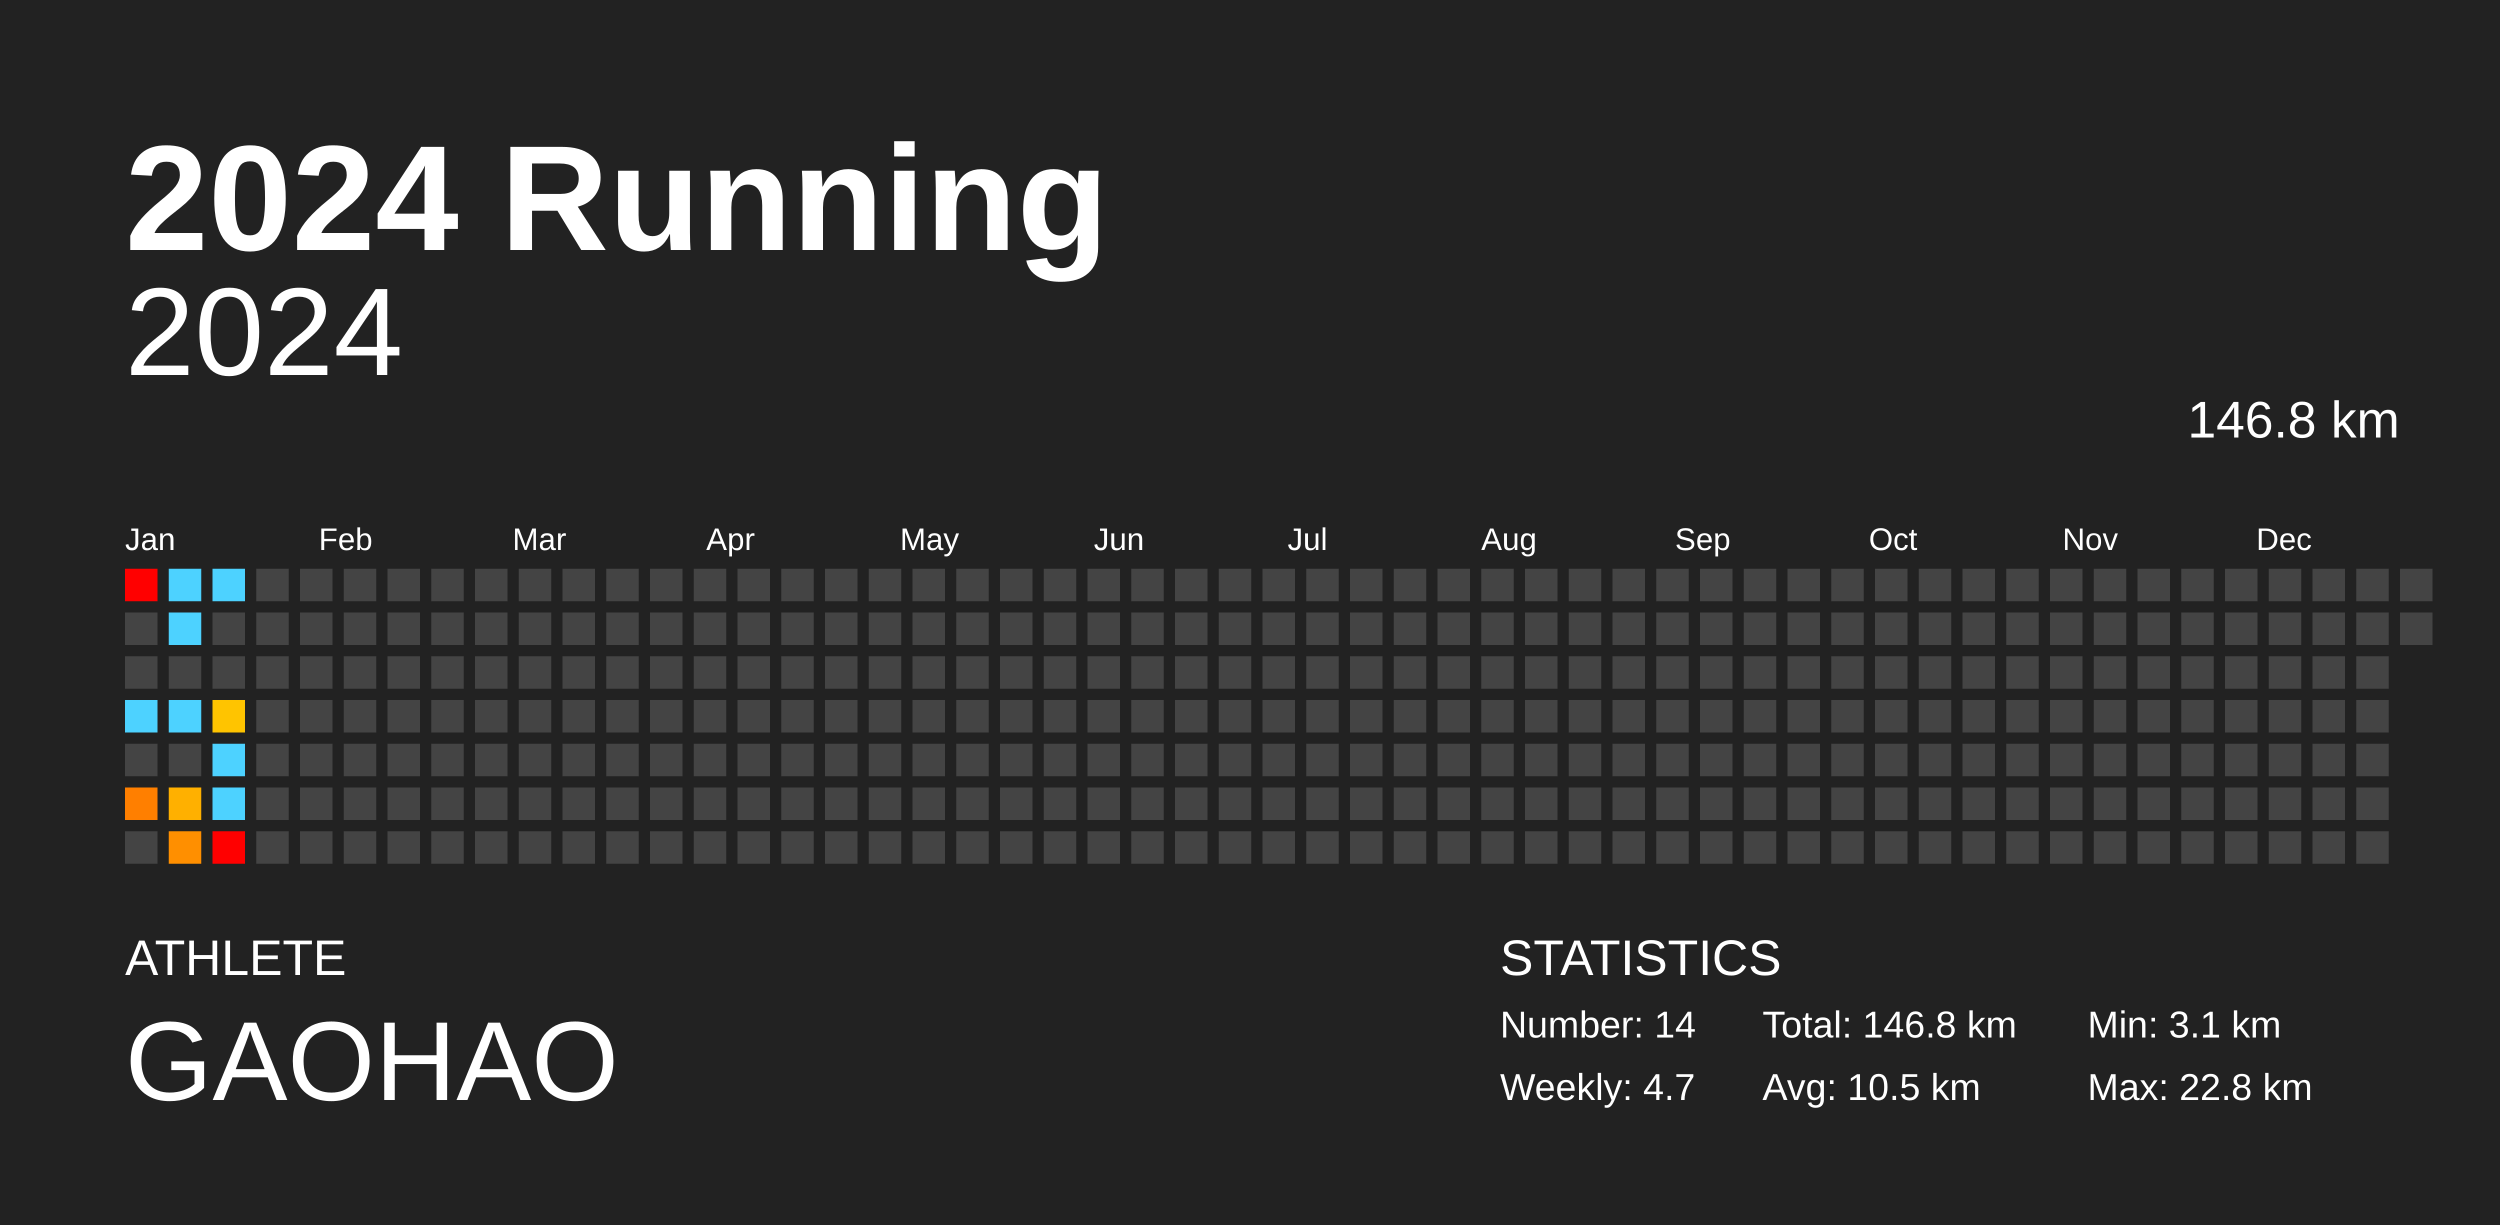
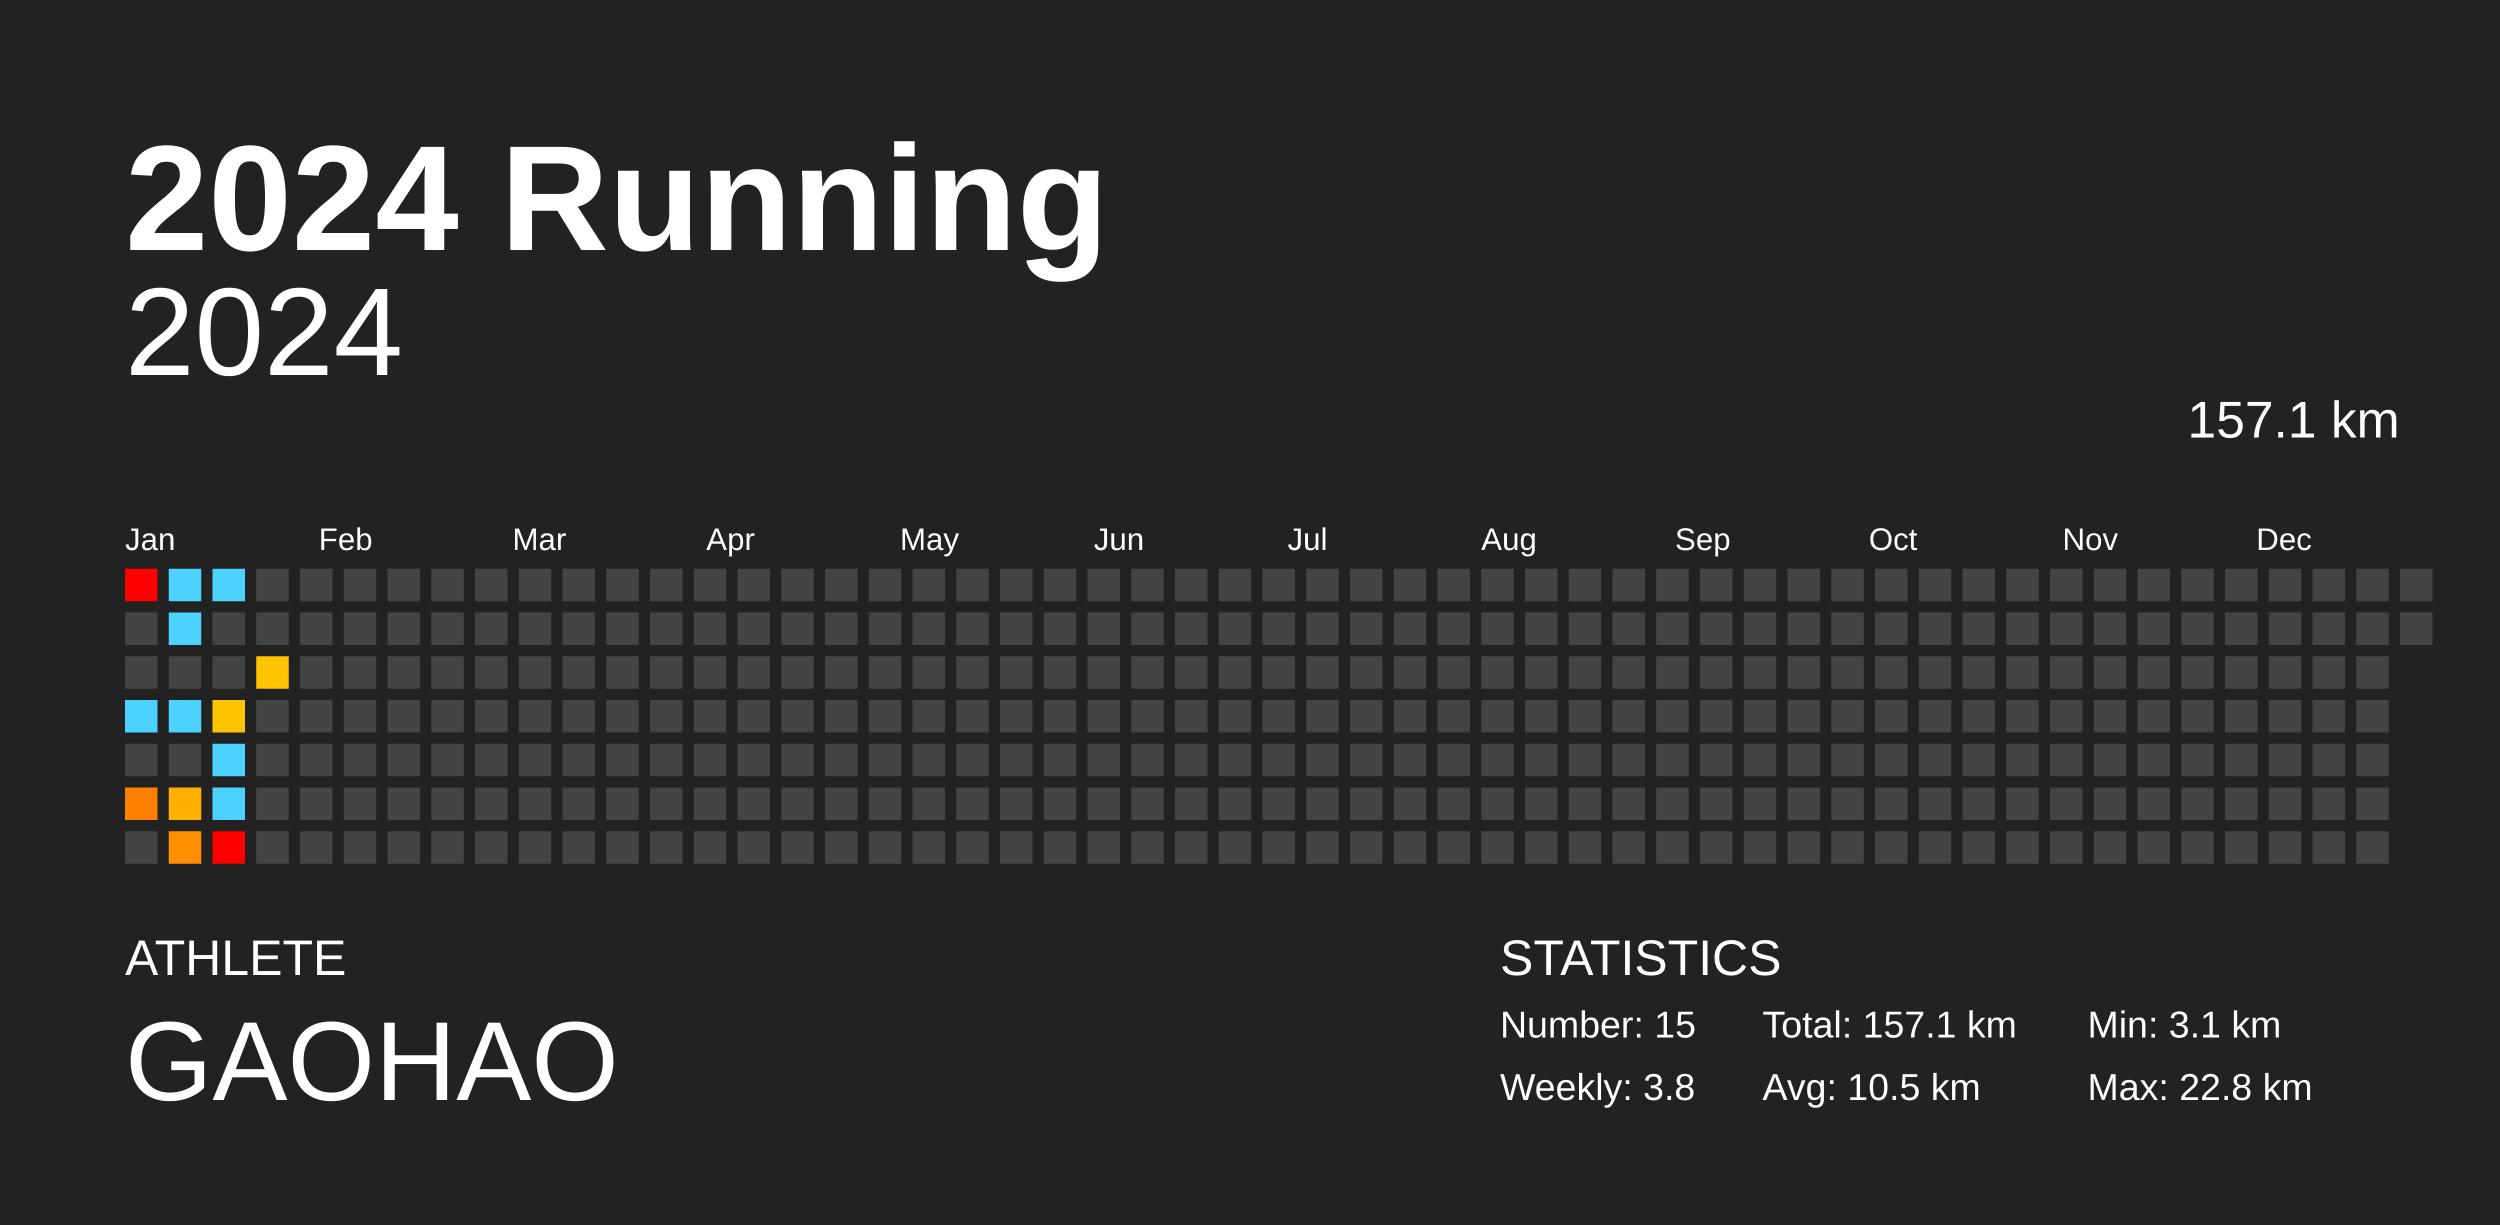
<svg xmlns="http://www.w3.org/2000/svg" baseProfile="full" height="98mm" version="1.1" viewBox="0,0,200,98" width="200mm">
  <defs />
  <rect fill="#222222" height="98" width="200" x="0" y="0" />
  <text fill="#FFFFFF" style="font-size:12px; font-family:Arial; font-weight:bold;" x="10" y="20">2024 Running</text>
  <text fill="#FFFFFF" style="font-size:4px; font-family:Arial" x="10" y="78">ATHLETE</text>
  <text fill="#FFFFFF" style="font-size:9px; font-family:Arial" x="10" y="88">GAOHAO</text>
  <text fill="#FFFFFF" style="font-size:4px; font-family:Arial" x="120" y="78">STATISTICS</text>
-   <text fill="#FFFFFF" style="font-size:3px; font-family:Arial" x="120" y="83">Number: 14</text>
-   <text fill="#FFFFFF" style="font-size:3px; font-family:Arial" x="120" y="88">Weekly: 4.7</text>
-   <text fill="#FFFFFF" style="font-size:3px; font-family:Arial" x="141" y="83">Total: 146.8 km</text>
+   <text fill="#FFFFFF" style="font-size:3px; font-family:Arial" x="120" y="83">Number: 15</text>
+   <text fill="#FFFFFF" style="font-size:3px; font-family:Arial" x="120" y="88">Weekly: 3.8</text>
+   <text fill="#FFFFFF" style="font-size:3px; font-family:Arial" x="141" y="83">Total: 157.1 km</text>
  <text fill="#FFFFFF" style="font-size:3px; font-family:Arial" x="141" y="88">Avg: 10.5 km</text>
  <text fill="#FFFFFF" style="font-size:3px; font-family:Arial" x="167" y="83">Min: 3.1 km</text>
  <text fill="#FFFFFF" style="font-size:3px; font-family:Arial" x="167" y="88">Max: 22.8 km</text>
  <text alignment-baseline="hanging" fill="#FFFFFF" style="font-size:10.0px; font-family:Arial;" x="10" y="30">2024</text>
-   <text alignment-baseline="hanging" fill="#FFFFFF" style="font-size:4.125px; font-family:Arial;" x="175" y="35">146.8 km</text>
+   <text alignment-baseline="hanging" fill="#FFFFFF" style="font-size:4.125px; font-family:Arial;" x="175" y="35">157.1 km</text>
  <text fill="#FFFFFF" style="font-size:2.5px; font-family:Arial" x="10.0" y="44">Jan</text>
  <text fill="#FFFFFF" style="font-size:2.5px; font-family:Arial" x="25.5" y="44">Feb</text>
  <text fill="#FFFFFF" style="font-size:2.5px; font-family:Arial" x="41.0" y="44">Mar</text>
  <text fill="#FFFFFF" style="font-size:2.5px; font-family:Arial" x="56.5" y="44">Apr</text>
  <text fill="#FFFFFF" style="font-size:2.5px; font-family:Arial" x="72.0" y="44">May</text>
  <text fill="#FFFFFF" style="font-size:2.5px; font-family:Arial" x="87.5" y="44">Jun</text>
  <text fill="#FFFFFF" style="font-size:2.5px; font-family:Arial" x="103.0" y="44">Jul</text>
  <text fill="#FFFFFF" style="font-size:2.5px; font-family:Arial" x="118.5" y="44">Aug</text>
  <text fill="#FFFFFF" style="font-size:2.5px; font-family:Arial" x="134.0" y="44">Sep</text>
  <text fill="#FFFFFF" style="font-size:2.5px; font-family:Arial" x="149.5" y="44">Oct</text>
  <text fill="#FFFFFF" style="font-size:2.5px; font-family:Arial" x="165.0" y="44">Nov</text>
  <text fill="#FFFFFF" style="font-size:2.5px; font-family:Arial" x="180.5" y="44">Dec</text>
  <rect fill="red" height="2.6" width="2.6" x="10.0" y="45.5" />
  <rect fill="#444444" height="2.6" width="2.6" x="10.0" y="49.0" />
  <rect fill="#444444" height="2.6" width="2.6" x="10.0" y="52.5" />
  <rect fill="#4dd2ff" height="2.6" width="2.6" x="10.0" y="56.0" />
  <rect fill="#444444" height="2.6" width="2.6" x="10.0" y="59.5" />
  <rect fill="#ff7f00" height="2.6" width="2.6" x="10.0" y="63.0" />
  <rect fill="#444444" height="2.6" width="2.6" x="10.0" y="66.5" />
  <rect fill="#4dd2ff" height="2.6" width="2.6" x="13.5" y="45.5" />
  <rect fill="#4dd2ff" height="2.6" width="2.6" x="13.5" y="49.0" />
  <rect fill="#444444" height="2.6" width="2.6" x="13.5" y="52.5" />
  <rect fill="#4dd2ff" height="2.6" width="2.6" x="13.5" y="56.0" />
  <rect fill="#444444" height="2.6" width="2.6" x="13.5" y="59.5" />
  <rect fill="#ffb000" height="2.6" width="2.6" x="13.5" y="63.0" />
  <rect fill="#ff8f00" height="2.6" width="2.6" x="13.5" y="66.5" />
  <rect fill="#4dd2ff" height="2.6" width="2.6" x="17.0" y="45.5" />
  <rect fill="#444444" height="2.6" width="2.6" x="17.0" y="49.0" />
  <rect fill="#444444" height="2.6" width="2.6" x="17.0" y="52.5" />
  <rect fill="#ffc400" height="2.6" width="2.6" x="17.0" y="56.0" />
  <rect fill="#4dd2ff" height="2.6" width="2.6" x="17.0" y="59.5" />
  <rect fill="#4dd2ff" height="2.6" width="2.6" x="17.0" y="63.0" />
  <rect fill="red" height="2.6" width="2.6" x="17.0" y="66.5" />
  <rect fill="#444444" height="2.6" width="2.6" x="20.5" y="45.5" />
  <rect fill="#444444" height="2.6" width="2.6" x="20.5" y="49.0" />
-   <rect fill="#444444" height="2.6" width="2.6" x="20.5" y="52.5" />
+   <rect fill="#ffc300" height="2.6" width="2.6" x="20.5" y="52.5" />
  <rect fill="#444444" height="2.6" width="2.6" x="20.5" y="56.0" />
  <rect fill="#444444" height="2.6" width="2.6" x="20.5" y="59.5" />
  <rect fill="#444444" height="2.6" width="2.6" x="20.5" y="63.0" />
  <rect fill="#444444" height="2.6" width="2.6" x="20.5" y="66.5" />
  <rect fill="#444444" height="2.6" width="2.6" x="24.0" y="45.5" />
  <rect fill="#444444" height="2.6" width="2.6" x="24.0" y="49.0" />
  <rect fill="#444444" height="2.6" width="2.6" x="24.0" y="52.5" />
  <rect fill="#444444" height="2.6" width="2.6" x="24.0" y="56.0" />
  <rect fill="#444444" height="2.6" width="2.6" x="24.0" y="59.5" />
  <rect fill="#444444" height="2.6" width="2.6" x="24.0" y="63.0" />
  <rect fill="#444444" height="2.6" width="2.6" x="24.0" y="66.5" />
  <rect fill="#444444" height="2.6" width="2.6" x="27.5" y="45.5" />
  <rect fill="#444444" height="2.6" width="2.6" x="27.5" y="49.0" />
  <rect fill="#444444" height="2.6" width="2.6" x="27.5" y="52.5" />
  <rect fill="#444444" height="2.6" width="2.6" x="27.5" y="56.0" />
  <rect fill="#444444" height="2.6" width="2.6" x="27.5" y="59.5" />
  <rect fill="#444444" height="2.6" width="2.6" x="27.5" y="63.0" />
  <rect fill="#444444" height="2.6" width="2.6" x="27.5" y="66.5" />
  <rect fill="#444444" height="2.6" width="2.6" x="31.0" y="45.5" />
  <rect fill="#444444" height="2.6" width="2.6" x="31.0" y="49.0" />
  <rect fill="#444444" height="2.6" width="2.6" x="31.0" y="52.5" />
  <rect fill="#444444" height="2.6" width="2.6" x="31.0" y="56.0" />
  <rect fill="#444444" height="2.6" width="2.6" x="31.0" y="59.5" />
  <rect fill="#444444" height="2.6" width="2.6" x="31.0" y="63.0" />
  <rect fill="#444444" height="2.6" width="2.6" x="31.0" y="66.5" />
  <rect fill="#444444" height="2.6" width="2.6" x="34.5" y="45.5" />
  <rect fill="#444444" height="2.6" width="2.6" x="34.5" y="49.0" />
  <rect fill="#444444" height="2.6" width="2.6" x="34.5" y="52.5" />
  <rect fill="#444444" height="2.6" width="2.6" x="34.5" y="56.0" />
  <rect fill="#444444" height="2.6" width="2.6" x="34.5" y="59.5" />
  <rect fill="#444444" height="2.6" width="2.6" x="34.5" y="63.0" />
  <rect fill="#444444" height="2.6" width="2.6" x="34.5" y="66.5" />
  <rect fill="#444444" height="2.6" width="2.6" x="38.0" y="45.5" />
  <rect fill="#444444" height="2.6" width="2.6" x="38.0" y="49.0" />
  <rect fill="#444444" height="2.6" width="2.6" x="38.0" y="52.5" />
  <rect fill="#444444" height="2.6" width="2.6" x="38.0" y="56.0" />
  <rect fill="#444444" height="2.6" width="2.6" x="38.0" y="59.5" />
  <rect fill="#444444" height="2.6" width="2.6" x="38.0" y="63.0" />
  <rect fill="#444444" height="2.6" width="2.6" x="38.0" y="66.5" />
  <rect fill="#444444" height="2.6" width="2.6" x="41.5" y="45.5" />
  <rect fill="#444444" height="2.6" width="2.6" x="41.5" y="49.0" />
  <rect fill="#444444" height="2.6" width="2.6" x="41.5" y="52.5" />
  <rect fill="#444444" height="2.6" width="2.6" x="41.5" y="56.0" />
  <rect fill="#444444" height="2.6" width="2.6" x="41.5" y="59.5" />
  <rect fill="#444444" height="2.6" width="2.6" x="41.5" y="63.0" />
  <rect fill="#444444" height="2.6" width="2.6" x="41.5" y="66.5" />
  <rect fill="#444444" height="2.6" width="2.6" x="45.0" y="45.5" />
  <rect fill="#444444" height="2.6" width="2.6" x="45.0" y="49.0" />
  <rect fill="#444444" height="2.6" width="2.6" x="45.0" y="52.5" />
  <rect fill="#444444" height="2.6" width="2.6" x="45.0" y="56.0" />
  <rect fill="#444444" height="2.6" width="2.6" x="45.0" y="59.5" />
  <rect fill="#444444" height="2.6" width="2.6" x="45.0" y="63.0" />
  <rect fill="#444444" height="2.6" width="2.6" x="45.0" y="66.5" />
  <rect fill="#444444" height="2.6" width="2.6" x="48.5" y="45.5" />
  <rect fill="#444444" height="2.6" width="2.6" x="48.5" y="49.0" />
  <rect fill="#444444" height="2.6" width="2.6" x="48.5" y="52.5" />
  <rect fill="#444444" height="2.6" width="2.6" x="48.5" y="56.0" />
  <rect fill="#444444" height="2.6" width="2.6" x="48.5" y="59.5" />
  <rect fill="#444444" height="2.6" width="2.6" x="48.5" y="63.0" />
  <rect fill="#444444" height="2.6" width="2.6" x="48.5" y="66.5" />
  <rect fill="#444444" height="2.6" width="2.6" x="52.0" y="45.5" />
  <rect fill="#444444" height="2.6" width="2.6" x="52.0" y="49.0" />
  <rect fill="#444444" height="2.6" width="2.6" x="52.0" y="52.5" />
  <rect fill="#444444" height="2.6" width="2.6" x="52.0" y="56.0" />
  <rect fill="#444444" height="2.6" width="2.6" x="52.0" y="59.5" />
  <rect fill="#444444" height="2.6" width="2.6" x="52.0" y="63.0" />
  <rect fill="#444444" height="2.6" width="2.6" x="52.0" y="66.5" />
  <rect fill="#444444" height="2.6" width="2.6" x="55.5" y="45.5" />
  <rect fill="#444444" height="2.6" width="2.6" x="55.5" y="49.0" />
  <rect fill="#444444" height="2.6" width="2.6" x="55.5" y="52.5" />
  <rect fill="#444444" height="2.6" width="2.6" x="55.5" y="56.0" />
  <rect fill="#444444" height="2.6" width="2.6" x="55.5" y="59.5" />
  <rect fill="#444444" height="2.6" width="2.6" x="55.5" y="63.0" />
  <rect fill="#444444" height="2.6" width="2.6" x="55.5" y="66.5" />
  <rect fill="#444444" height="2.6" width="2.6" x="59.0" y="45.5" />
  <rect fill="#444444" height="2.6" width="2.6" x="59.0" y="49.0" />
  <rect fill="#444444" height="2.6" width="2.6" x="59.0" y="52.5" />
  <rect fill="#444444" height="2.6" width="2.6" x="59.0" y="56.0" />
  <rect fill="#444444" height="2.6" width="2.6" x="59.0" y="59.5" />
  <rect fill="#444444" height="2.6" width="2.6" x="59.0" y="63.0" />
  <rect fill="#444444" height="2.6" width="2.6" x="59.0" y="66.5" />
  <rect fill="#444444" height="2.6" width="2.6" x="62.5" y="45.5" />
  <rect fill="#444444" height="2.6" width="2.6" x="62.5" y="49.0" />
  <rect fill="#444444" height="2.6" width="2.6" x="62.5" y="52.5" />
  <rect fill="#444444" height="2.6" width="2.6" x="62.5" y="56.0" />
  <rect fill="#444444" height="2.6" width="2.6" x="62.5" y="59.5" />
  <rect fill="#444444" height="2.6" width="2.6" x="62.5" y="63.0" />
  <rect fill="#444444" height="2.6" width="2.6" x="62.5" y="66.5" />
  <rect fill="#444444" height="2.6" width="2.6" x="66.0" y="45.5" />
  <rect fill="#444444" height="2.6" width="2.6" x="66.0" y="49.0" />
  <rect fill="#444444" height="2.6" width="2.6" x="66.0" y="52.5" />
  <rect fill="#444444" height="2.6" width="2.6" x="66.0" y="56.0" />
  <rect fill="#444444" height="2.6" width="2.6" x="66.0" y="59.5" />
  <rect fill="#444444" height="2.6" width="2.6" x="66.0" y="63.0" />
  <rect fill="#444444" height="2.6" width="2.6" x="66.0" y="66.5" />
  <rect fill="#444444" height="2.6" width="2.6" x="69.5" y="45.5" />
  <rect fill="#444444" height="2.6" width="2.6" x="69.5" y="49.0" />
  <rect fill="#444444" height="2.6" width="2.6" x="69.5" y="52.5" />
  <rect fill="#444444" height="2.6" width="2.6" x="69.5" y="56.0" />
  <rect fill="#444444" height="2.6" width="2.6" x="69.5" y="59.5" />
  <rect fill="#444444" height="2.6" width="2.6" x="69.5" y="63.0" />
  <rect fill="#444444" height="2.6" width="2.6" x="69.5" y="66.5" />
  <rect fill="#444444" height="2.6" width="2.6" x="73.0" y="45.5" />
  <rect fill="#444444" height="2.6" width="2.6" x="73.0" y="49.0" />
  <rect fill="#444444" height="2.6" width="2.6" x="73.0" y="52.5" />
  <rect fill="#444444" height="2.6" width="2.6" x="73.0" y="56.0" />
  <rect fill="#444444" height="2.6" width="2.6" x="73.0" y="59.5" />
  <rect fill="#444444" height="2.6" width="2.6" x="73.0" y="63.0" />
  <rect fill="#444444" height="2.6" width="2.6" x="73.0" y="66.5" />
  <rect fill="#444444" height="2.6" width="2.6" x="76.5" y="45.5" />
  <rect fill="#444444" height="2.6" width="2.6" x="76.5" y="49.0" />
  <rect fill="#444444" height="2.6" width="2.6" x="76.5" y="52.5" />
  <rect fill="#444444" height="2.6" width="2.6" x="76.5" y="56.0" />
  <rect fill="#444444" height="2.6" width="2.6" x="76.5" y="59.5" />
  <rect fill="#444444" height="2.6" width="2.6" x="76.5" y="63.0" />
  <rect fill="#444444" height="2.6" width="2.6" x="76.5" y="66.5" />
  <rect fill="#444444" height="2.6" width="2.6" x="80.0" y="45.5" />
  <rect fill="#444444" height="2.6" width="2.6" x="80.0" y="49.0" />
  <rect fill="#444444" height="2.6" width="2.6" x="80.0" y="52.5" />
  <rect fill="#444444" height="2.6" width="2.6" x="80.0" y="56.0" />
  <rect fill="#444444" height="2.6" width="2.6" x="80.0" y="59.5" />
  <rect fill="#444444" height="2.6" width="2.6" x="80.0" y="63.0" />
  <rect fill="#444444" height="2.6" width="2.6" x="80.0" y="66.5" />
  <rect fill="#444444" height="2.6" width="2.6" x="83.5" y="45.5" />
  <rect fill="#444444" height="2.6" width="2.6" x="83.5" y="49.0" />
  <rect fill="#444444" height="2.6" width="2.6" x="83.5" y="52.5" />
  <rect fill="#444444" height="2.6" width="2.6" x="83.5" y="56.0" />
  <rect fill="#444444" height="2.6" width="2.6" x="83.5" y="59.5" />
  <rect fill="#444444" height="2.6" width="2.6" x="83.5" y="63.0" />
  <rect fill="#444444" height="2.6" width="2.6" x="83.5" y="66.5" />
  <rect fill="#444444" height="2.6" width="2.6" x="87.0" y="45.5" />
  <rect fill="#444444" height="2.6" width="2.6" x="87.0" y="49.0" />
  <rect fill="#444444" height="2.6" width="2.6" x="87.0" y="52.5" />
  <rect fill="#444444" height="2.6" width="2.6" x="87.0" y="56.0" />
  <rect fill="#444444" height="2.6" width="2.6" x="87.0" y="59.5" />
  <rect fill="#444444" height="2.6" width="2.6" x="87.0" y="63.0" />
  <rect fill="#444444" height="2.6" width="2.6" x="87.0" y="66.5" />
  <rect fill="#444444" height="2.6" width="2.6" x="90.5" y="45.5" />
  <rect fill="#444444" height="2.6" width="2.6" x="90.5" y="49.0" />
  <rect fill="#444444" height="2.6" width="2.6" x="90.5" y="52.5" />
  <rect fill="#444444" height="2.6" width="2.6" x="90.5" y="56.0" />
  <rect fill="#444444" height="2.6" width="2.6" x="90.5" y="59.5" />
  <rect fill="#444444" height="2.6" width="2.6" x="90.5" y="63.0" />
  <rect fill="#444444" height="2.6" width="2.6" x="90.5" y="66.5" />
  <rect fill="#444444" height="2.6" width="2.6" x="94.0" y="45.5" />
  <rect fill="#444444" height="2.6" width="2.6" x="94.0" y="49.0" />
  <rect fill="#444444" height="2.6" width="2.6" x="94.0" y="52.5" />
  <rect fill="#444444" height="2.6" width="2.6" x="94.0" y="56.0" />
  <rect fill="#444444" height="2.6" width="2.6" x="94.0" y="59.5" />
  <rect fill="#444444" height="2.6" width="2.6" x="94.0" y="63.0" />
  <rect fill="#444444" height="2.6" width="2.6" x="94.0" y="66.5" />
  <rect fill="#444444" height="2.6" width="2.6" x="97.5" y="45.5" />
  <rect fill="#444444" height="2.6" width="2.6" x="97.5" y="49.0" />
  <rect fill="#444444" height="2.6" width="2.6" x="97.5" y="52.5" />
  <rect fill="#444444" height="2.6" width="2.6" x="97.5" y="56.0" />
  <rect fill="#444444" height="2.6" width="2.6" x="97.5" y="59.5" />
  <rect fill="#444444" height="2.6" width="2.6" x="97.5" y="63.0" />
  <rect fill="#444444" height="2.6" width="2.6" x="97.5" y="66.5" />
  <rect fill="#444444" height="2.6" width="2.6" x="101.0" y="45.5" />
  <rect fill="#444444" height="2.6" width="2.6" x="101.0" y="49.0" />
  <rect fill="#444444" height="2.6" width="2.6" x="101.0" y="52.5" />
  <rect fill="#444444" height="2.6" width="2.6" x="101.0" y="56.0" />
  <rect fill="#444444" height="2.6" width="2.6" x="101.0" y="59.5" />
  <rect fill="#444444" height="2.6" width="2.6" x="101.0" y="63.0" />
  <rect fill="#444444" height="2.6" width="2.6" x="101.0" y="66.5" />
  <rect fill="#444444" height="2.6" width="2.6" x="104.5" y="45.5" />
  <rect fill="#444444" height="2.6" width="2.6" x="104.5" y="49.0" />
  <rect fill="#444444" height="2.6" width="2.6" x="104.5" y="52.5" />
  <rect fill="#444444" height="2.6" width="2.6" x="104.5" y="56.0" />
  <rect fill="#444444" height="2.6" width="2.6" x="104.5" y="59.5" />
  <rect fill="#444444" height="2.6" width="2.6" x="104.5" y="63.0" />
  <rect fill="#444444" height="2.6" width="2.6" x="104.5" y="66.5" />
  <rect fill="#444444" height="2.6" width="2.6" x="108.0" y="45.5" />
  <rect fill="#444444" height="2.6" width="2.6" x="108.0" y="49.0" />
  <rect fill="#444444" height="2.6" width="2.6" x="108.0" y="52.5" />
  <rect fill="#444444" height="2.6" width="2.6" x="108.0" y="56.0" />
  <rect fill="#444444" height="2.6" width="2.6" x="108.0" y="59.5" />
  <rect fill="#444444" height="2.6" width="2.6" x="108.0" y="63.0" />
  <rect fill="#444444" height="2.6" width="2.6" x="108.0" y="66.5" />
  <rect fill="#444444" height="2.6" width="2.6" x="111.5" y="45.5" />
  <rect fill="#444444" height="2.6" width="2.6" x="111.5" y="49.0" />
  <rect fill="#444444" height="2.6" width="2.6" x="111.5" y="52.5" />
  <rect fill="#444444" height="2.6" width="2.6" x="111.5" y="56.0" />
  <rect fill="#444444" height="2.6" width="2.6" x="111.5" y="59.5" />
  <rect fill="#444444" height="2.6" width="2.6" x="111.5" y="63.0" />
  <rect fill="#444444" height="2.6" width="2.6" x="111.5" y="66.5" />
  <rect fill="#444444" height="2.6" width="2.6" x="115.0" y="45.5" />
  <rect fill="#444444" height="2.6" width="2.6" x="115.0" y="49.0" />
  <rect fill="#444444" height="2.6" width="2.6" x="115.0" y="52.5" />
  <rect fill="#444444" height="2.6" width="2.6" x="115.0" y="56.0" />
  <rect fill="#444444" height="2.6" width="2.6" x="115.0" y="59.5" />
  <rect fill="#444444" height="2.6" width="2.6" x="115.0" y="63.0" />
  <rect fill="#444444" height="2.6" width="2.6" x="115.0" y="66.5" />
  <rect fill="#444444" height="2.6" width="2.6" x="118.5" y="45.5" />
  <rect fill="#444444" height="2.6" width="2.6" x="118.5" y="49.0" />
  <rect fill="#444444" height="2.6" width="2.6" x="118.5" y="52.5" />
  <rect fill="#444444" height="2.6" width="2.6" x="118.5" y="56.0" />
  <rect fill="#444444" height="2.6" width="2.6" x="118.5" y="59.5" />
  <rect fill="#444444" height="2.6" width="2.6" x="118.5" y="63.0" />
  <rect fill="#444444" height="2.6" width="2.6" x="118.5" y="66.5" />
  <rect fill="#444444" height="2.6" width="2.6" x="122.0" y="45.5" />
  <rect fill="#444444" height="2.6" width="2.6" x="122.0" y="49.0" />
  <rect fill="#444444" height="2.6" width="2.6" x="122.0" y="52.5" />
  <rect fill="#444444" height="2.6" width="2.6" x="122.0" y="56.0" />
  <rect fill="#444444" height="2.6" width="2.6" x="122.0" y="59.5" />
  <rect fill="#444444" height="2.6" width="2.6" x="122.0" y="63.0" />
  <rect fill="#444444" height="2.6" width="2.6" x="122.0" y="66.5" />
  <rect fill="#444444" height="2.6" width="2.6" x="125.5" y="45.5" />
  <rect fill="#444444" height="2.6" width="2.6" x="125.5" y="49.0" />
  <rect fill="#444444" height="2.6" width="2.6" x="125.5" y="52.5" />
  <rect fill="#444444" height="2.6" width="2.6" x="125.5" y="56.0" />
  <rect fill="#444444" height="2.6" width="2.6" x="125.5" y="59.5" />
  <rect fill="#444444" height="2.6" width="2.6" x="125.5" y="63.0" />
  <rect fill="#444444" height="2.6" width="2.6" x="125.5" y="66.5" />
  <rect fill="#444444" height="2.6" width="2.6" x="129.0" y="45.5" />
  <rect fill="#444444" height="2.6" width="2.6" x="129.0" y="49.0" />
  <rect fill="#444444" height="2.6" width="2.6" x="129.0" y="52.5" />
  <rect fill="#444444" height="2.6" width="2.6" x="129.0" y="56.0" />
  <rect fill="#444444" height="2.6" width="2.6" x="129.0" y="59.5" />
  <rect fill="#444444" height="2.6" width="2.6" x="129.0" y="63.0" />
  <rect fill="#444444" height="2.6" width="2.6" x="129.0" y="66.5" />
  <rect fill="#444444" height="2.6" width="2.6" x="132.5" y="45.5" />
  <rect fill="#444444" height="2.6" width="2.6" x="132.5" y="49.0" />
  <rect fill="#444444" height="2.6" width="2.6" x="132.5" y="52.5" />
  <rect fill="#444444" height="2.6" width="2.6" x="132.5" y="56.0" />
  <rect fill="#444444" height="2.6" width="2.6" x="132.5" y="59.5" />
  <rect fill="#444444" height="2.6" width="2.6" x="132.5" y="63.0" />
  <rect fill="#444444" height="2.6" width="2.6" x="132.5" y="66.5" />
  <rect fill="#444444" height="2.6" width="2.6" x="136.0" y="45.5" />
  <rect fill="#444444" height="2.6" width="2.6" x="136.0" y="49.0" />
  <rect fill="#444444" height="2.6" width="2.6" x="136.0" y="52.5" />
  <rect fill="#444444" height="2.6" width="2.6" x="136.0" y="56.0" />
  <rect fill="#444444" height="2.6" width="2.6" x="136.0" y="59.5" />
  <rect fill="#444444" height="2.6" width="2.6" x="136.0" y="63.0" />
  <rect fill="#444444" height="2.6" width="2.6" x="136.0" y="66.5" />
  <rect fill="#444444" height="2.6" width="2.6" x="139.5" y="45.5" />
  <rect fill="#444444" height="2.6" width="2.6" x="139.5" y="49.0" />
  <rect fill="#444444" height="2.6" width="2.6" x="139.5" y="52.5" />
  <rect fill="#444444" height="2.6" width="2.6" x="139.5" y="56.0" />
  <rect fill="#444444" height="2.6" width="2.6" x="139.5" y="59.5" />
  <rect fill="#444444" height="2.6" width="2.6" x="139.5" y="63.0" />
  <rect fill="#444444" height="2.6" width="2.6" x="139.5" y="66.5" />
  <rect fill="#444444" height="2.6" width="2.6" x="143.0" y="45.5" />
  <rect fill="#444444" height="2.6" width="2.6" x="143.0" y="49.0" />
  <rect fill="#444444" height="2.6" width="2.6" x="143.0" y="52.5" />
  <rect fill="#444444" height="2.6" width="2.6" x="143.0" y="56.0" />
  <rect fill="#444444" height="2.6" width="2.6" x="143.0" y="59.5" />
  <rect fill="#444444" height="2.6" width="2.6" x="143.0" y="63.0" />
  <rect fill="#444444" height="2.6" width="2.6" x="143.0" y="66.5" />
  <rect fill="#444444" height="2.6" width="2.6" x="146.5" y="45.5" />
  <rect fill="#444444" height="2.6" width="2.6" x="146.5" y="49.0" />
  <rect fill="#444444" height="2.6" width="2.6" x="146.5" y="52.5" />
  <rect fill="#444444" height="2.6" width="2.6" x="146.5" y="56.0" />
  <rect fill="#444444" height="2.6" width="2.6" x="146.5" y="59.5" />
  <rect fill="#444444" height="2.6" width="2.6" x="146.5" y="63.0" />
  <rect fill="#444444" height="2.6" width="2.6" x="146.5" y="66.5" />
  <rect fill="#444444" height="2.6" width="2.6" x="150.0" y="45.5" />
  <rect fill="#444444" height="2.6" width="2.6" x="150.0" y="49.0" />
  <rect fill="#444444" height="2.6" width="2.6" x="150.0" y="52.5" />
  <rect fill="#444444" height="2.6" width="2.6" x="150.0" y="56.0" />
  <rect fill="#444444" height="2.6" width="2.6" x="150.0" y="59.5" />
  <rect fill="#444444" height="2.6" width="2.6" x="150.0" y="63.0" />
  <rect fill="#444444" height="2.6" width="2.6" x="150.0" y="66.5" />
  <rect fill="#444444" height="2.6" width="2.6" x="153.5" y="45.5" />
  <rect fill="#444444" height="2.6" width="2.6" x="153.5" y="49.0" />
  <rect fill="#444444" height="2.6" width="2.6" x="153.5" y="52.5" />
  <rect fill="#444444" height="2.6" width="2.6" x="153.5" y="56.0" />
  <rect fill="#444444" height="2.6" width="2.6" x="153.5" y="59.5" />
  <rect fill="#444444" height="2.6" width="2.6" x="153.5" y="63.0" />
  <rect fill="#444444" height="2.6" width="2.6" x="153.5" y="66.5" />
  <rect fill="#444444" height="2.6" width="2.6" x="157.0" y="45.5" />
  <rect fill="#444444" height="2.6" width="2.6" x="157.0" y="49.0" />
  <rect fill="#444444" height="2.6" width="2.6" x="157.0" y="52.5" />
  <rect fill="#444444" height="2.6" width="2.6" x="157.0" y="56.0" />
  <rect fill="#444444" height="2.6" width="2.6" x="157.0" y="59.5" />
  <rect fill="#444444" height="2.6" width="2.6" x="157.0" y="63.0" />
  <rect fill="#444444" height="2.6" width="2.6" x="157.0" y="66.5" />
  <rect fill="#444444" height="2.6" width="2.6" x="160.5" y="45.5" />
  <rect fill="#444444" height="2.6" width="2.6" x="160.5" y="49.0" />
  <rect fill="#444444" height="2.6" width="2.6" x="160.5" y="52.5" />
  <rect fill="#444444" height="2.6" width="2.6" x="160.5" y="56.0" />
  <rect fill="#444444" height="2.6" width="2.6" x="160.5" y="59.5" />
  <rect fill="#444444" height="2.6" width="2.6" x="160.5" y="63.0" />
  <rect fill="#444444" height="2.6" width="2.6" x="160.5" y="66.5" />
  <rect fill="#444444" height="2.6" width="2.6" x="164.0" y="45.5" />
  <rect fill="#444444" height="2.6" width="2.6" x="164.0" y="49.0" />
  <rect fill="#444444" height="2.6" width="2.6" x="164.0" y="52.5" />
  <rect fill="#444444" height="2.6" width="2.6" x="164.0" y="56.0" />
  <rect fill="#444444" height="2.6" width="2.6" x="164.0" y="59.5" />
  <rect fill="#444444" height="2.6" width="2.6" x="164.0" y="63.0" />
  <rect fill="#444444" height="2.6" width="2.6" x="164.0" y="66.5" />
  <rect fill="#444444" height="2.6" width="2.6" x="167.5" y="45.5" />
  <rect fill="#444444" height="2.6" width="2.6" x="167.5" y="49.0" />
  <rect fill="#444444" height="2.6" width="2.6" x="167.5" y="52.5" />
  <rect fill="#444444" height="2.6" width="2.6" x="167.5" y="56.0" />
  <rect fill="#444444" height="2.6" width="2.6" x="167.5" y="59.5" />
  <rect fill="#444444" height="2.6" width="2.6" x="167.5" y="63.0" />
  <rect fill="#444444" height="2.6" width="2.6" x="167.5" y="66.5" />
  <rect fill="#444444" height="2.6" width="2.6" x="171.0" y="45.5" />
  <rect fill="#444444" height="2.6" width="2.6" x="171.0" y="49.0" />
  <rect fill="#444444" height="2.6" width="2.6" x="171.0" y="52.5" />
  <rect fill="#444444" height="2.6" width="2.6" x="171.0" y="56.0" />
  <rect fill="#444444" height="2.6" width="2.6" x="171.0" y="59.5" />
  <rect fill="#444444" height="2.6" width="2.6" x="171.0" y="63.0" />
  <rect fill="#444444" height="2.6" width="2.6" x="171.0" y="66.5" />
  <rect fill="#444444" height="2.6" width="2.6" x="174.5" y="45.5" />
  <rect fill="#444444" height="2.6" width="2.6" x="174.5" y="49.0" />
  <rect fill="#444444" height="2.6" width="2.6" x="174.5" y="52.5" />
  <rect fill="#444444" height="2.6" width="2.6" x="174.5" y="56.0" />
  <rect fill="#444444" height="2.6" width="2.6" x="174.5" y="59.5" />
  <rect fill="#444444" height="2.6" width="2.6" x="174.5" y="63.0" />
  <rect fill="#444444" height="2.6" width="2.6" x="174.5" y="66.5" />
  <rect fill="#444444" height="2.6" width="2.6" x="178.0" y="45.5" />
  <rect fill="#444444" height="2.6" width="2.6" x="178.0" y="49.0" />
  <rect fill="#444444" height="2.6" width="2.6" x="178.0" y="52.5" />
  <rect fill="#444444" height="2.6" width="2.6" x="178.0" y="56.0" />
  <rect fill="#444444" height="2.6" width="2.6" x="178.0" y="59.5" />
  <rect fill="#444444" height="2.6" width="2.6" x="178.0" y="63.0" />
  <rect fill="#444444" height="2.6" width="2.6" x="178.0" y="66.5" />
  <rect fill="#444444" height="2.6" width="2.6" x="181.5" y="45.5" />
  <rect fill="#444444" height="2.6" width="2.6" x="181.5" y="49.0" />
  <rect fill="#444444" height="2.6" width="2.6" x="181.5" y="52.5" />
  <rect fill="#444444" height="2.6" width="2.6" x="181.5" y="56.0" />
  <rect fill="#444444" height="2.6" width="2.6" x="181.5" y="59.5" />
  <rect fill="#444444" height="2.6" width="2.6" x="181.5" y="63.0" />
  <rect fill="#444444" height="2.6" width="2.6" x="181.5" y="66.5" />
  <rect fill="#444444" height="2.6" width="2.6" x="185.0" y="45.5" />
  <rect fill="#444444" height="2.6" width="2.6" x="185.0" y="49.0" />
  <rect fill="#444444" height="2.6" width="2.6" x="185.0" y="52.5" />
  <rect fill="#444444" height="2.6" width="2.6" x="185.0" y="56.0" />
  <rect fill="#444444" height="2.6" width="2.6" x="185.0" y="59.5" />
  <rect fill="#444444" height="2.6" width="2.6" x="185.0" y="63.0" />
  <rect fill="#444444" height="2.6" width="2.6" x="185.0" y="66.5" />
  <rect fill="#444444" height="2.6" width="2.6" x="188.5" y="45.5" />
  <rect fill="#444444" height="2.6" width="2.6" x="188.5" y="49.0" />
  <rect fill="#444444" height="2.6" width="2.6" x="188.5" y="52.5" />
  <rect fill="#444444" height="2.6" width="2.6" x="188.5" y="56.0" />
  <rect fill="#444444" height="2.6" width="2.6" x="188.5" y="59.5" />
  <rect fill="#444444" height="2.6" width="2.6" x="188.5" y="63.0" />
  <rect fill="#444444" height="2.6" width="2.6" x="188.5" y="66.5" />
  <rect fill="#444444" height="2.6" width="2.6" x="192.0" y="45.5" />
  <rect fill="#444444" height="2.6" width="2.6" x="192.0" y="49.0" />
</svg>
